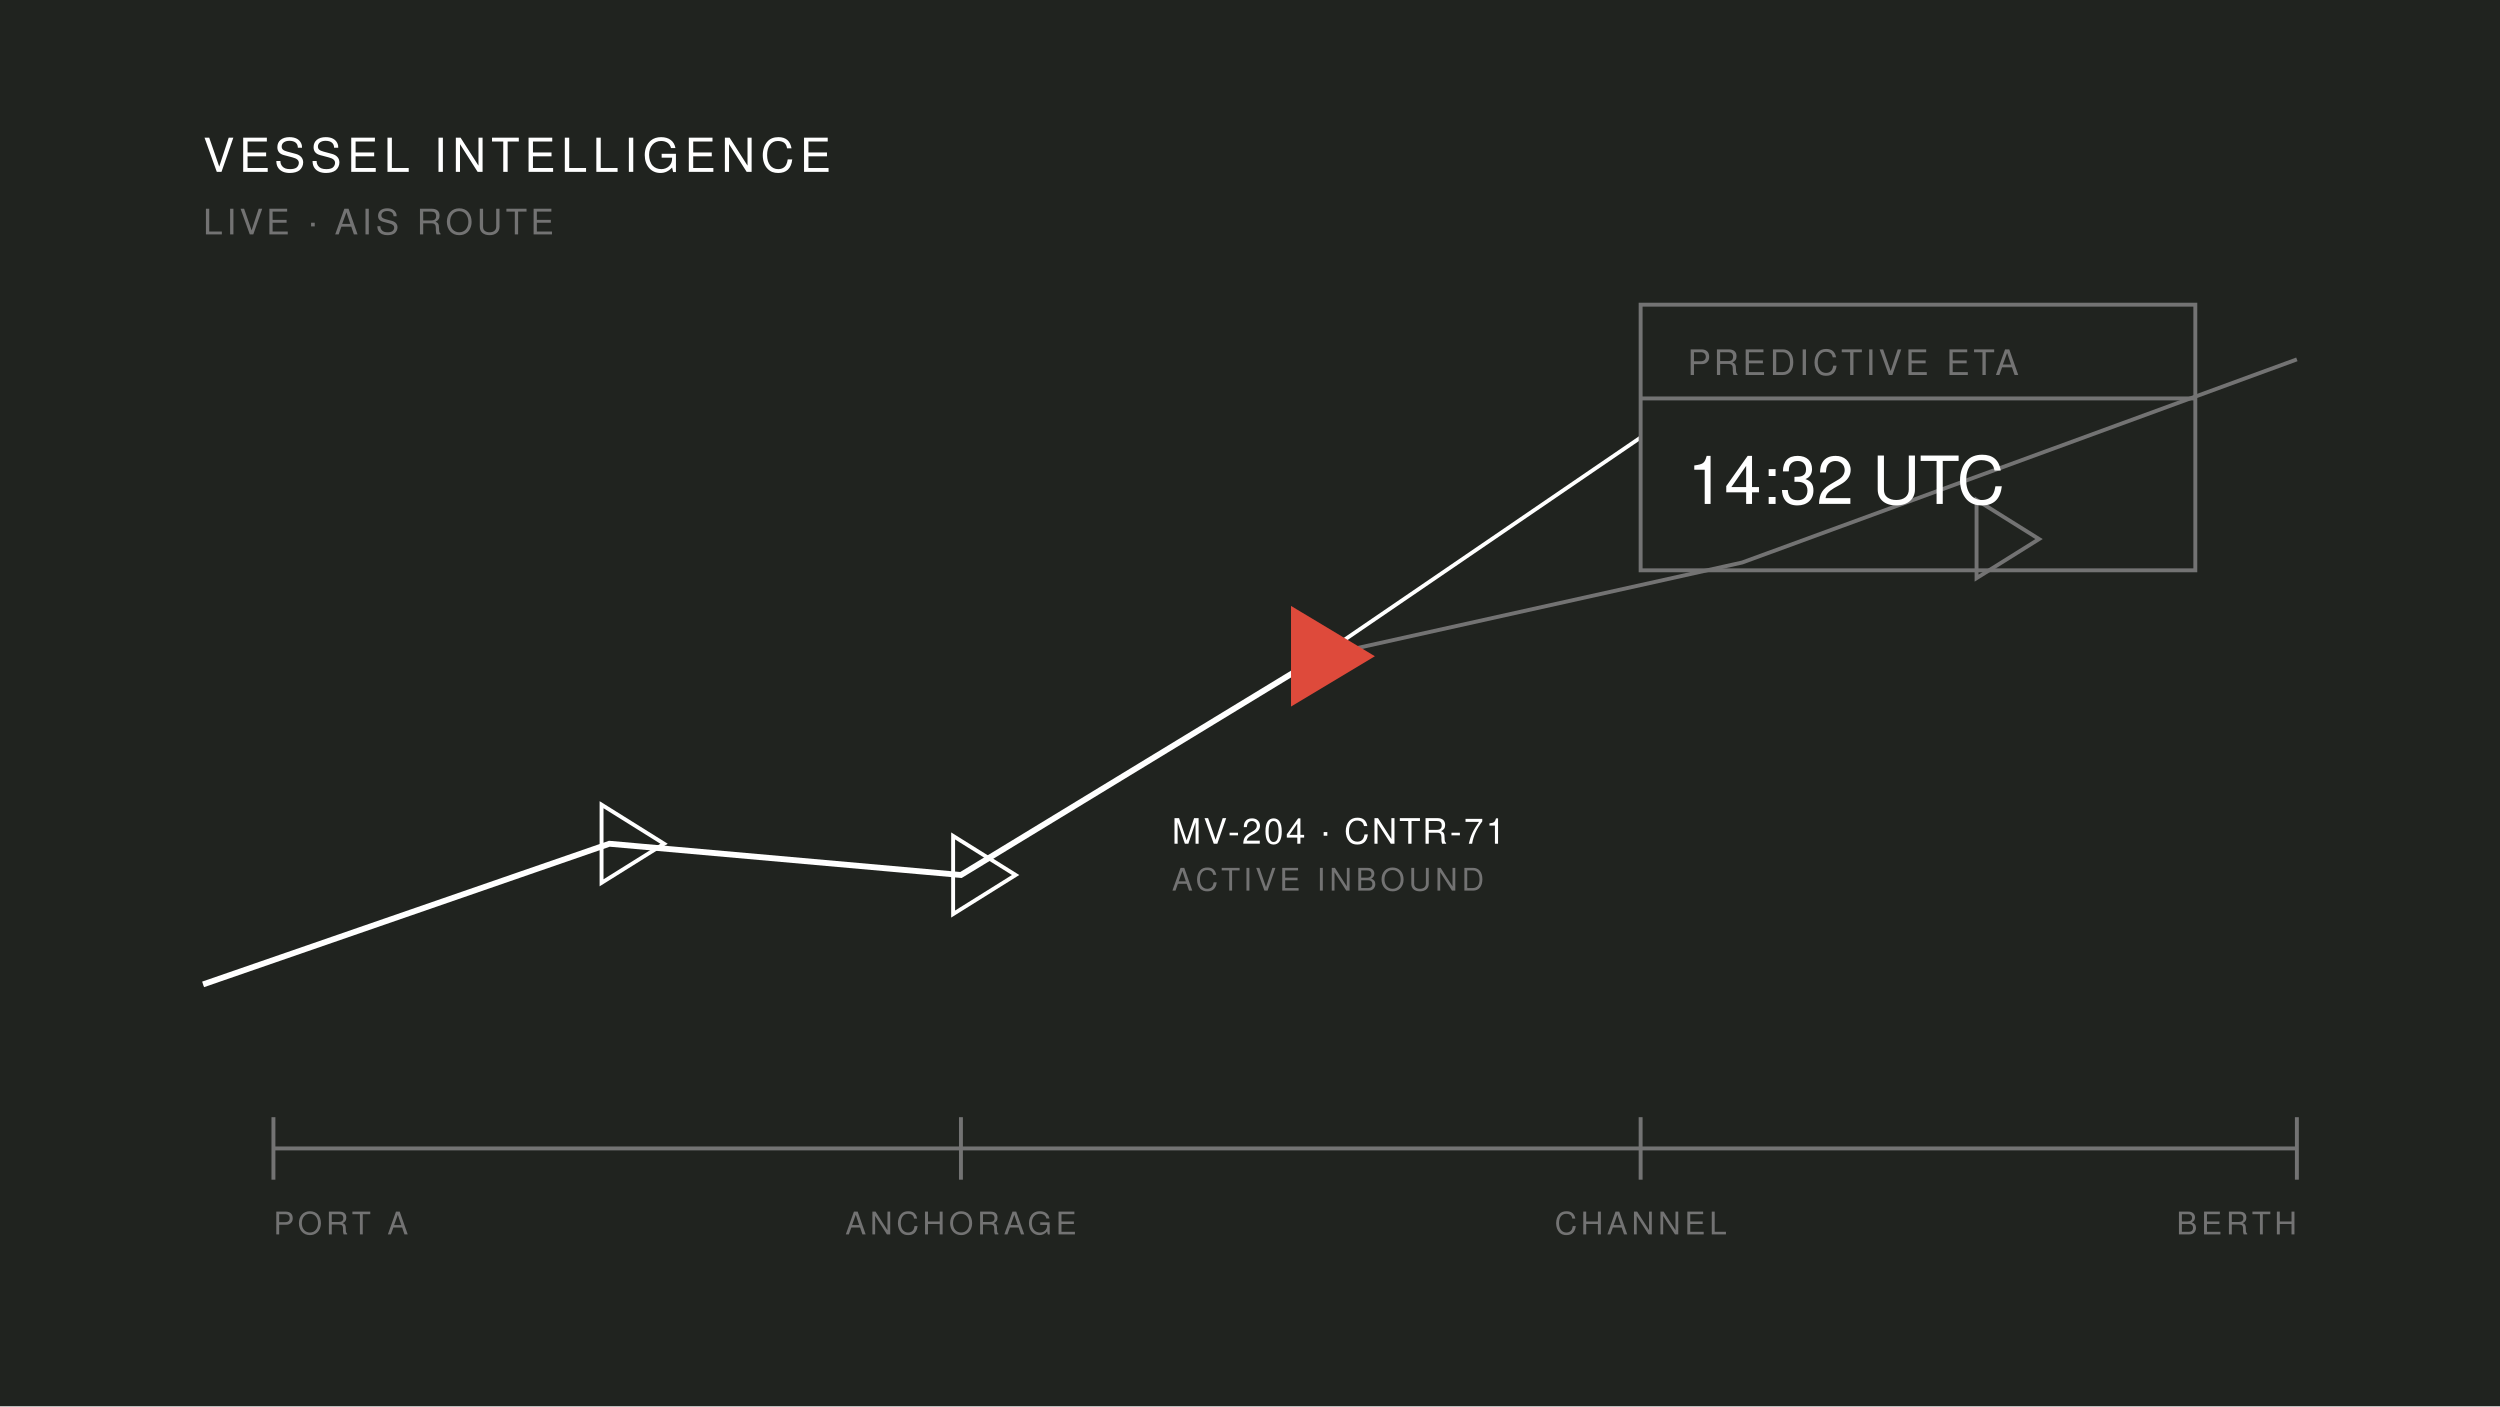
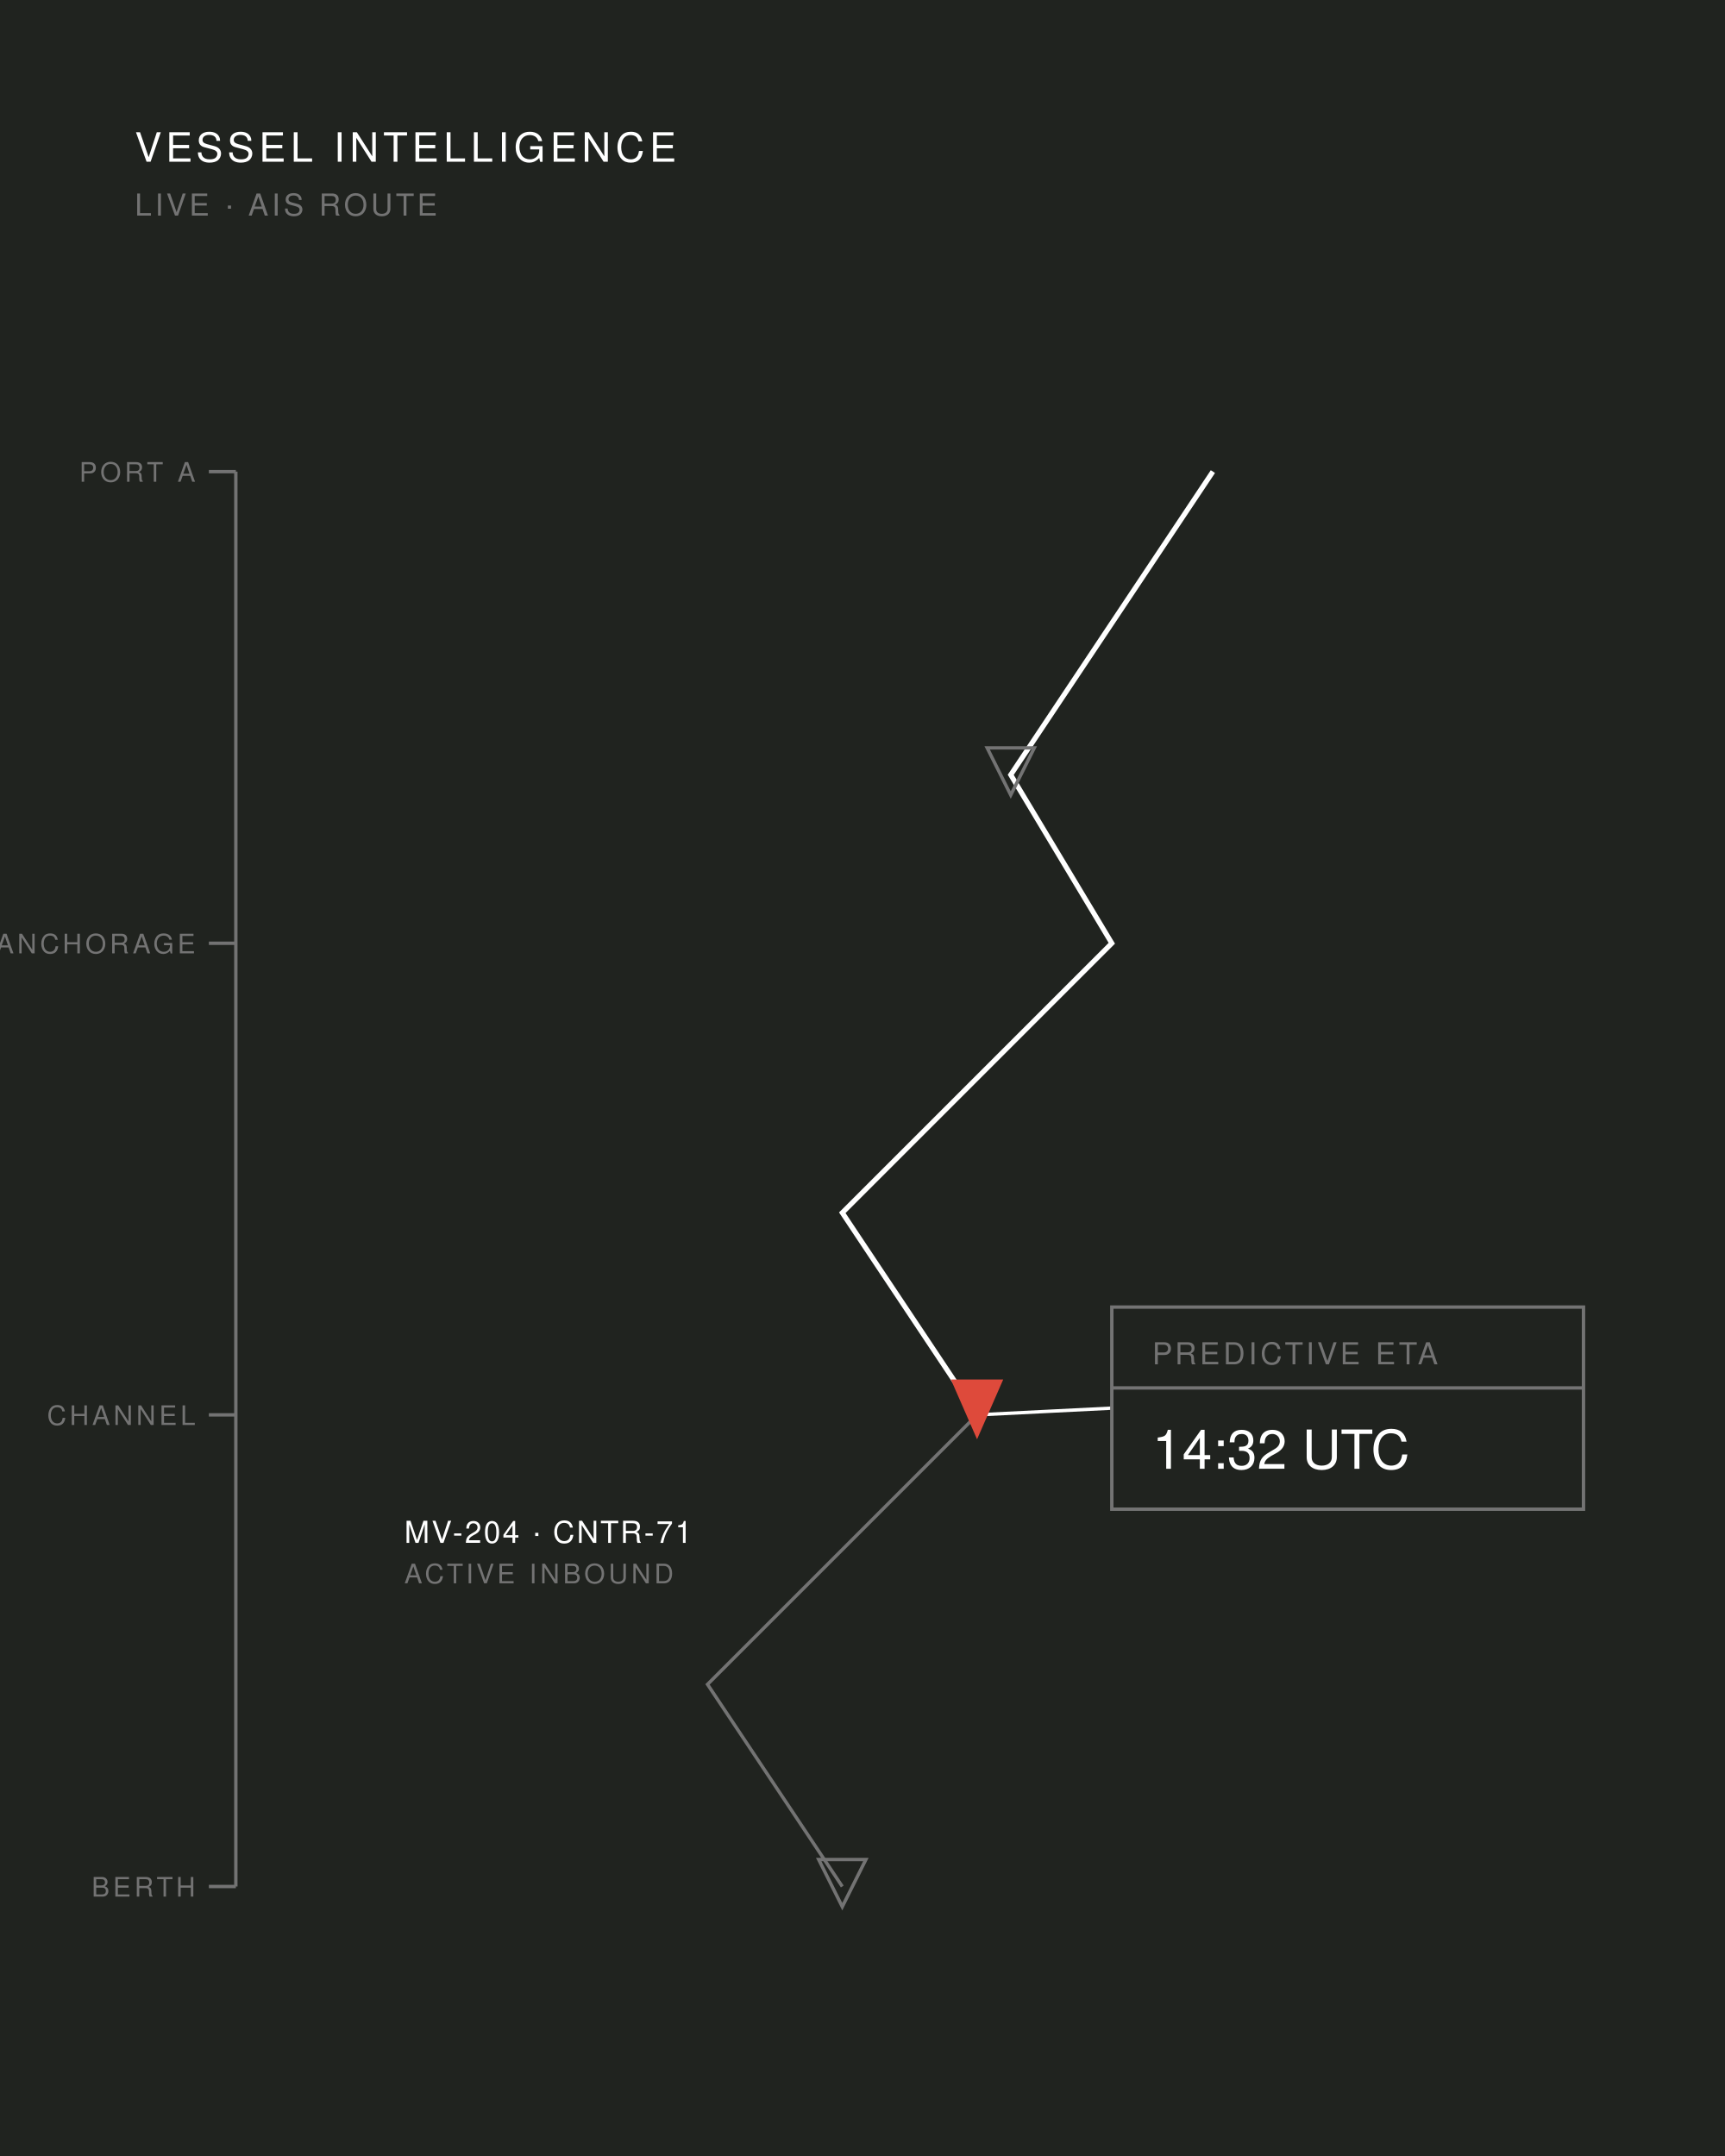
- <svg xmlns="http://www.w3.org/2000/svg" viewBox="0 0 640 360">
-   <rect x="0" y="0" width="640" height="360" fill="#20231F" />
+ <svg xmlns="http://www.w3.org/2000/svg" viewBox="0 0 512 640">
+   <rect x="0" y="0" width="512" height="640" fill="#20231F" />
  <g fill="none" stroke-linecap="butt" stroke-linejoin="miter">
-     <path d="M52 252 L156 216 L246 224 L338 168 L446 144 L588 92" stroke="#737373" stroke-width="1" />
-     <path d="M52 252 L156 216 L246 224 L338 168" stroke="#FFFFFF" stroke-width="1.5" />
-     <line x1="338" y1="168" x2="420" y2="112" stroke="#FFFFFF" stroke-width="1" />
-     <rect x="420" y="78" width="142" height="68" fill="none" stroke="#737373" stroke-width="1" />
-     <line x1="420" y1="102" x2="562" y2="102" stroke="#737373" stroke-width="1" />
-     <path d="M154 206 L170 216 L154 226 Z" stroke="#FFFFFF" stroke-width="1" />
-     <path d="M244 214 L260 224 L244 234 Z" stroke="#FFFFFF" stroke-width="1" />
-     <path d="M331 156 L351 168 L331 180 Z" fill="#DE4A3B" stroke="#DE4A3B" stroke-width="1" />
-     <path d="M506 128 L522 138 L506 148 Z" stroke="#737373" stroke-width="1" />
-     <line x1="70" y1="294" x2="588" y2="294" stroke="#737373" stroke-width="1" />
-     <line x1="70" y1="286" x2="70" y2="302" stroke="#737373" stroke-width="1" />
-     <line x1="246" y1="286" x2="246" y2="302" stroke="#737373" stroke-width="1" />
-     <line x1="420" y1="286" x2="420" y2="302" stroke="#737373" stroke-width="1" />
-     <line x1="588" y1="286" x2="588" y2="302" stroke="#737373" stroke-width="1" />
+     <line x1="70" y1="140" x2="70" y2="560" stroke="#737373" stroke-width="1" />
+     <line x1="62" y1="140" x2="70" y2="140" stroke="#737373" stroke-width="1" />
+     <line x1="62" y1="280" x2="70" y2="280" stroke="#737373" stroke-width="1" />
+     <line x1="62" y1="420" x2="70" y2="420" stroke="#737373" stroke-width="1" />
+     <line x1="62" y1="560" x2="70" y2="560" stroke="#737373" stroke-width="1" />
+     <path d="M360 140 L300 230 L330 280 L250 360 L290 420 L210 500 L250 560" stroke="#737373" stroke-width="1" />
+     <path d="M360 140 L300 230 L330 280 L250 360 L290 420" stroke="#FFFFFF" stroke-width="1.5" />
+     <line x1="290" y1="420" x2="330" y2="418" stroke="#FFFFFF" stroke-width="1" />
+     <rect x="330" y="388" width="140" height="60" fill="none" stroke="#737373" stroke-width="1" />
+     <line x1="330" y1="412" x2="470" y2="412" stroke="#737373" stroke-width="1" />
+     <path d="M293 222 L307 222 L300 236 Z" stroke="#737373" stroke-width="1" />
+     <path d="M283 410 L297 410 L290 426 Z" fill="#DE4A3B" stroke="#DE4A3B" stroke-width="1" />
+     <path d="M243 552 L257 552 L250 566 Z" stroke="#737373" stroke-width="1" />
  </g>
  <g font-family="Helvetica, Arial, sans-serif">
-     <text x="52" y="44" fill="#FFFFFF" font-size="12" letter-spacing="1.4">VESSEL INTELLIGENCE</text>
-     <text x="52" y="60" fill="#737373" font-size="9" letter-spacing="1">LIVE · AIS ROUTE</text>
-     <text x="432" y="96" fill="#737373" font-size="9" letter-spacing="1">PREDICTIVE ETA</text>
-     <text x="432" y="129" fill="#FFFFFF" font-size="17">14:32 UTC</text>
-     <text x="300" y="216" fill="#FFFFFF" font-size="9" letter-spacing="0.6">MV-204 · CNTR-71</text>
-     <text x="300" y="228" fill="#737373" font-size="8" letter-spacing="1">ACTIVE INBOUND</text>
-     <text x="70" y="316" fill="#737373" font-size="8" letter-spacing="1" text-anchor="start">PORT A</text>
-     <text x="246" y="316" fill="#737373" font-size="8" letter-spacing="1" text-anchor="middle">ANCHORAGE</text>
-     <text x="420" y="316" fill="#737373" font-size="8" letter-spacing="1" text-anchor="middle">CHANNEL</text>
-     <text x="588" y="316" fill="#737373" font-size="8" letter-spacing="1" text-anchor="end">BERTH</text>
+     <text x="40" y="48" fill="#FFFFFF" font-size="12" letter-spacing="1.4">VESSEL INTELLIGENCE</text>
+     <text x="40" y="64" fill="#737373" font-size="9" letter-spacing="1">LIVE · AIS ROUTE</text>
+     <text x="58" y="143" fill="#737373" font-size="8" letter-spacing="1" text-anchor="end">PORT A</text>
+     <text x="58" y="283" fill="#737373" font-size="8" letter-spacing="1" text-anchor="end">ANCHORAGE</text>
+     <text x="58" y="423" fill="#737373" font-size="8" letter-spacing="1" text-anchor="end">CHANNEL</text>
+     <text x="58" y="563" fill="#737373" font-size="8" letter-spacing="1" text-anchor="end">BERTH</text>
+     <text x="342" y="405" fill="#737373" font-size="9" letter-spacing="1">PREDICTIVE ETA</text>
+     <text x="342" y="436" fill="#FFFFFF" font-size="16">14:32 UTC</text>
+     <text x="120" y="458" fill="#FFFFFF" font-size="9" letter-spacing="0.6">MV-204 · CNTR-71</text>
+     <text x="120" y="470" fill="#737373" font-size="8" letter-spacing="1">ACTIVE INBOUND</text>
  </g>
</svg>
